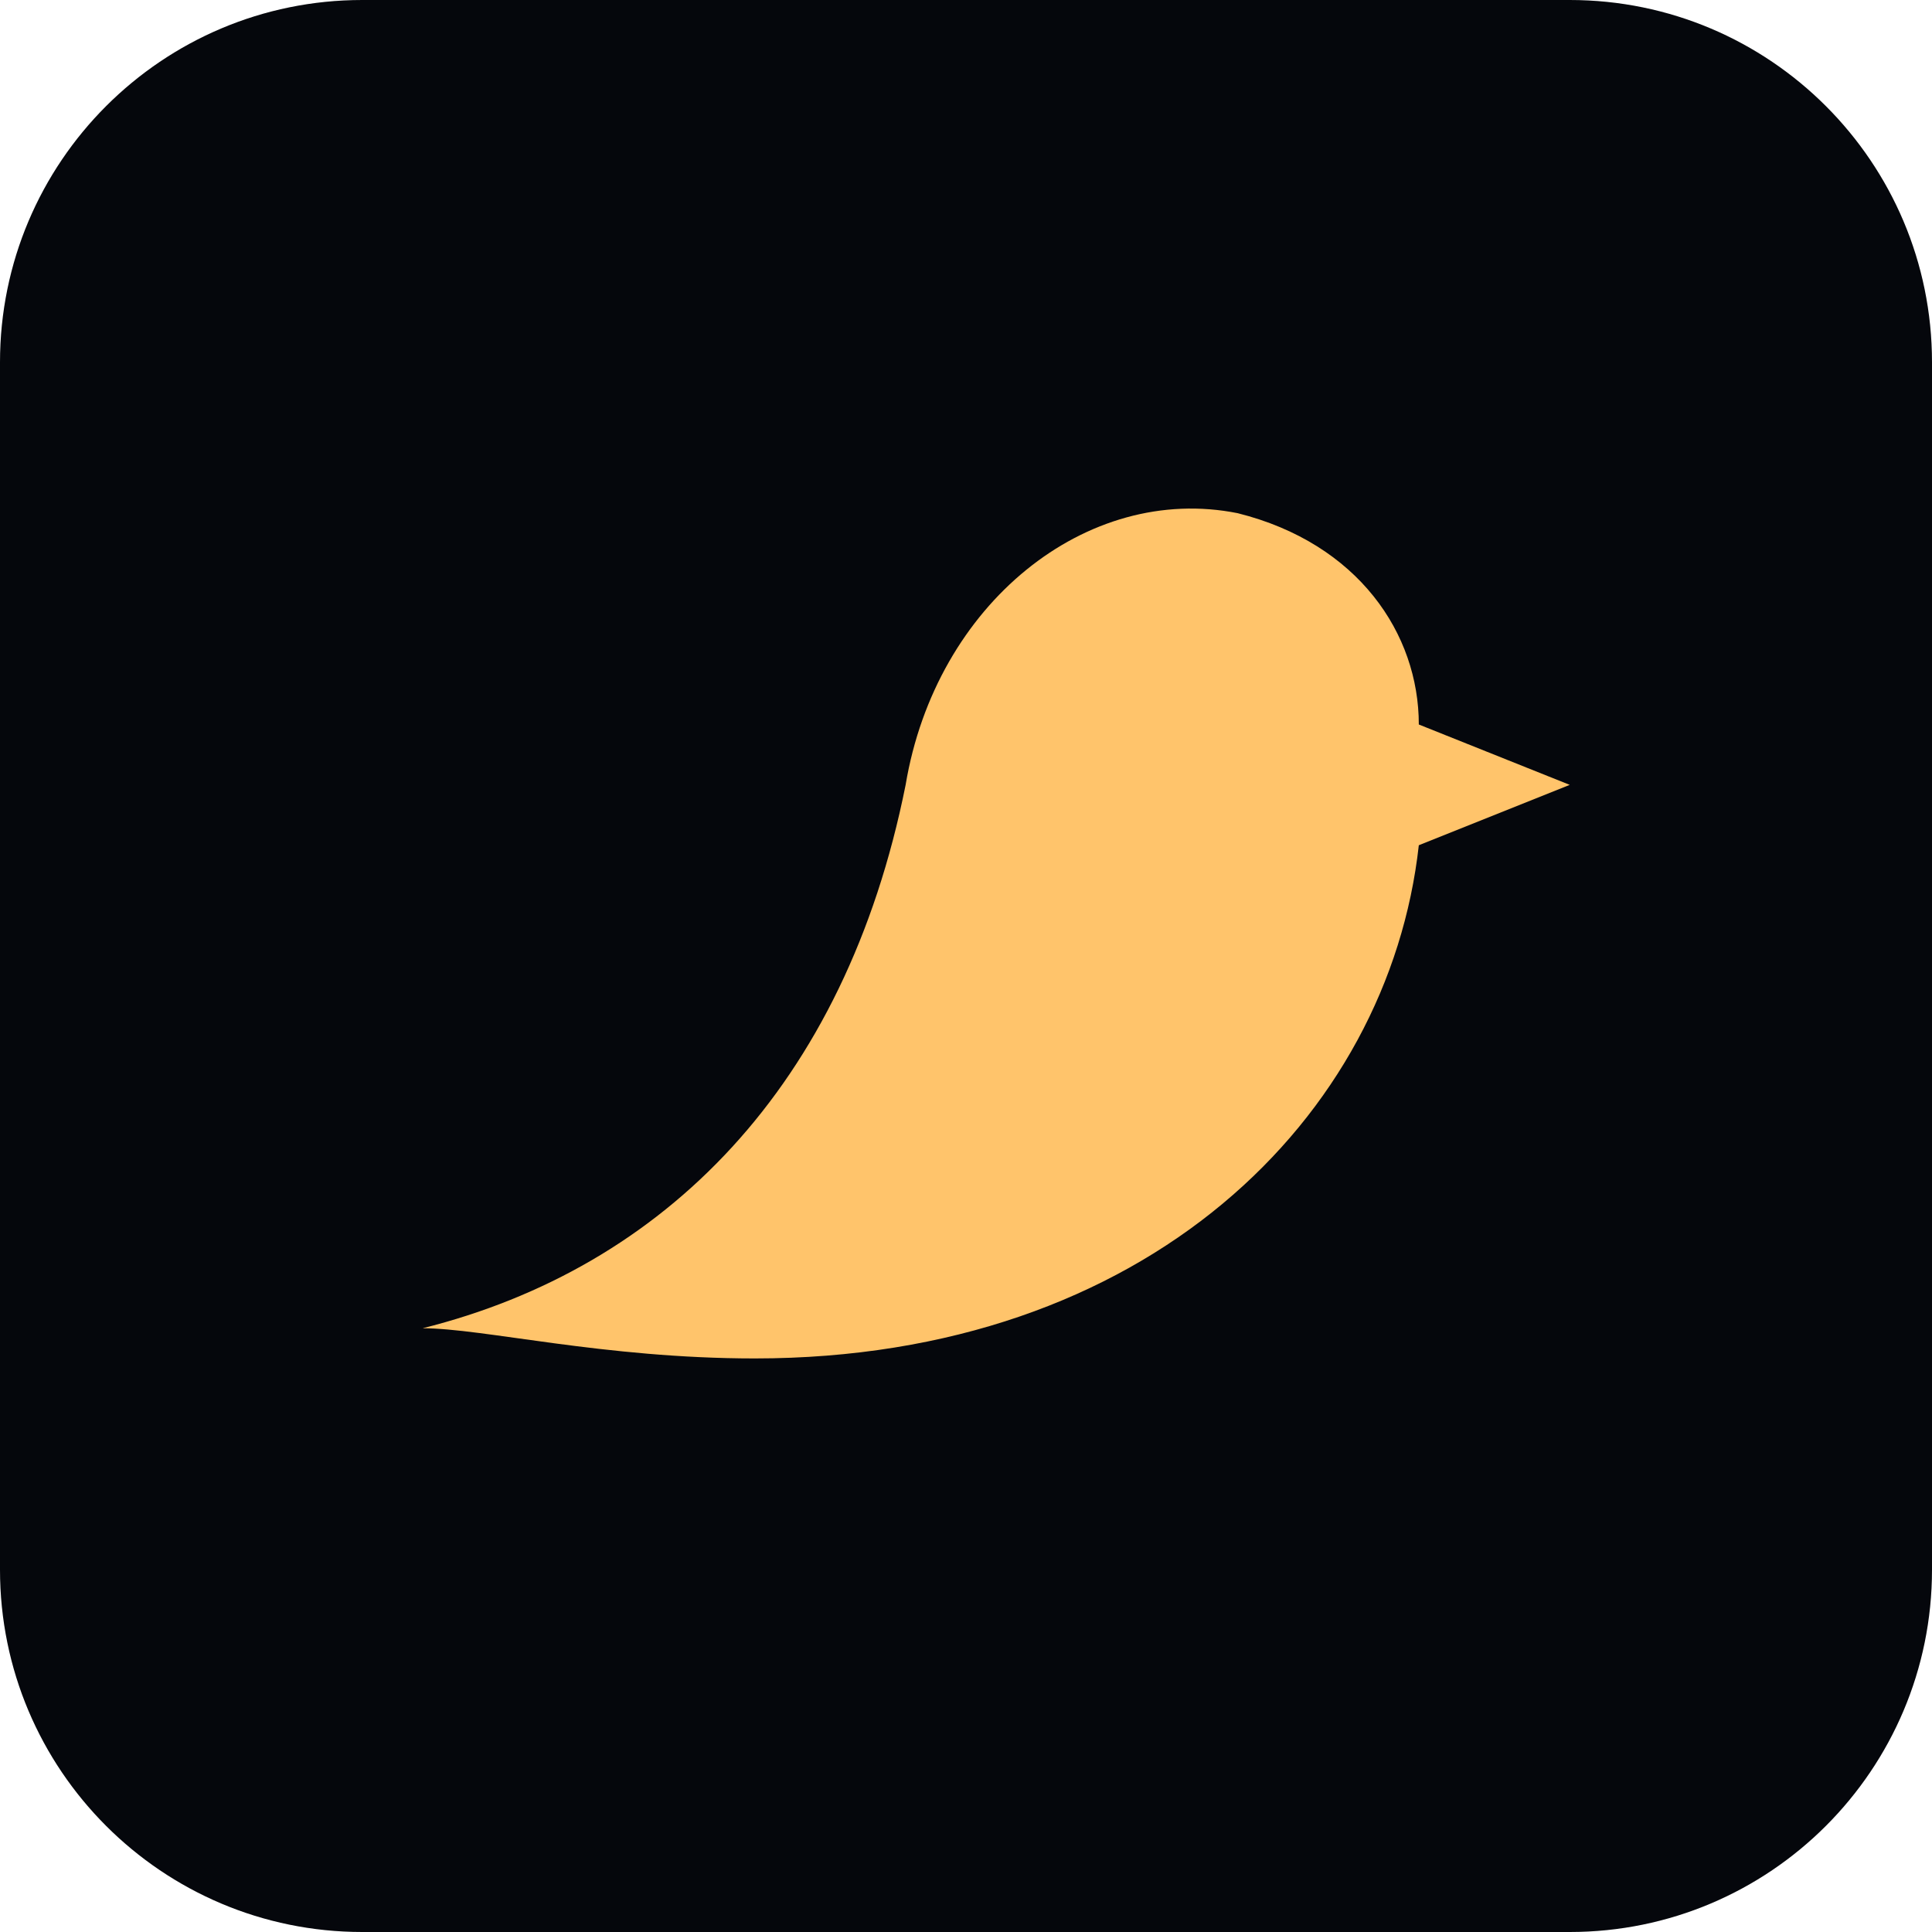
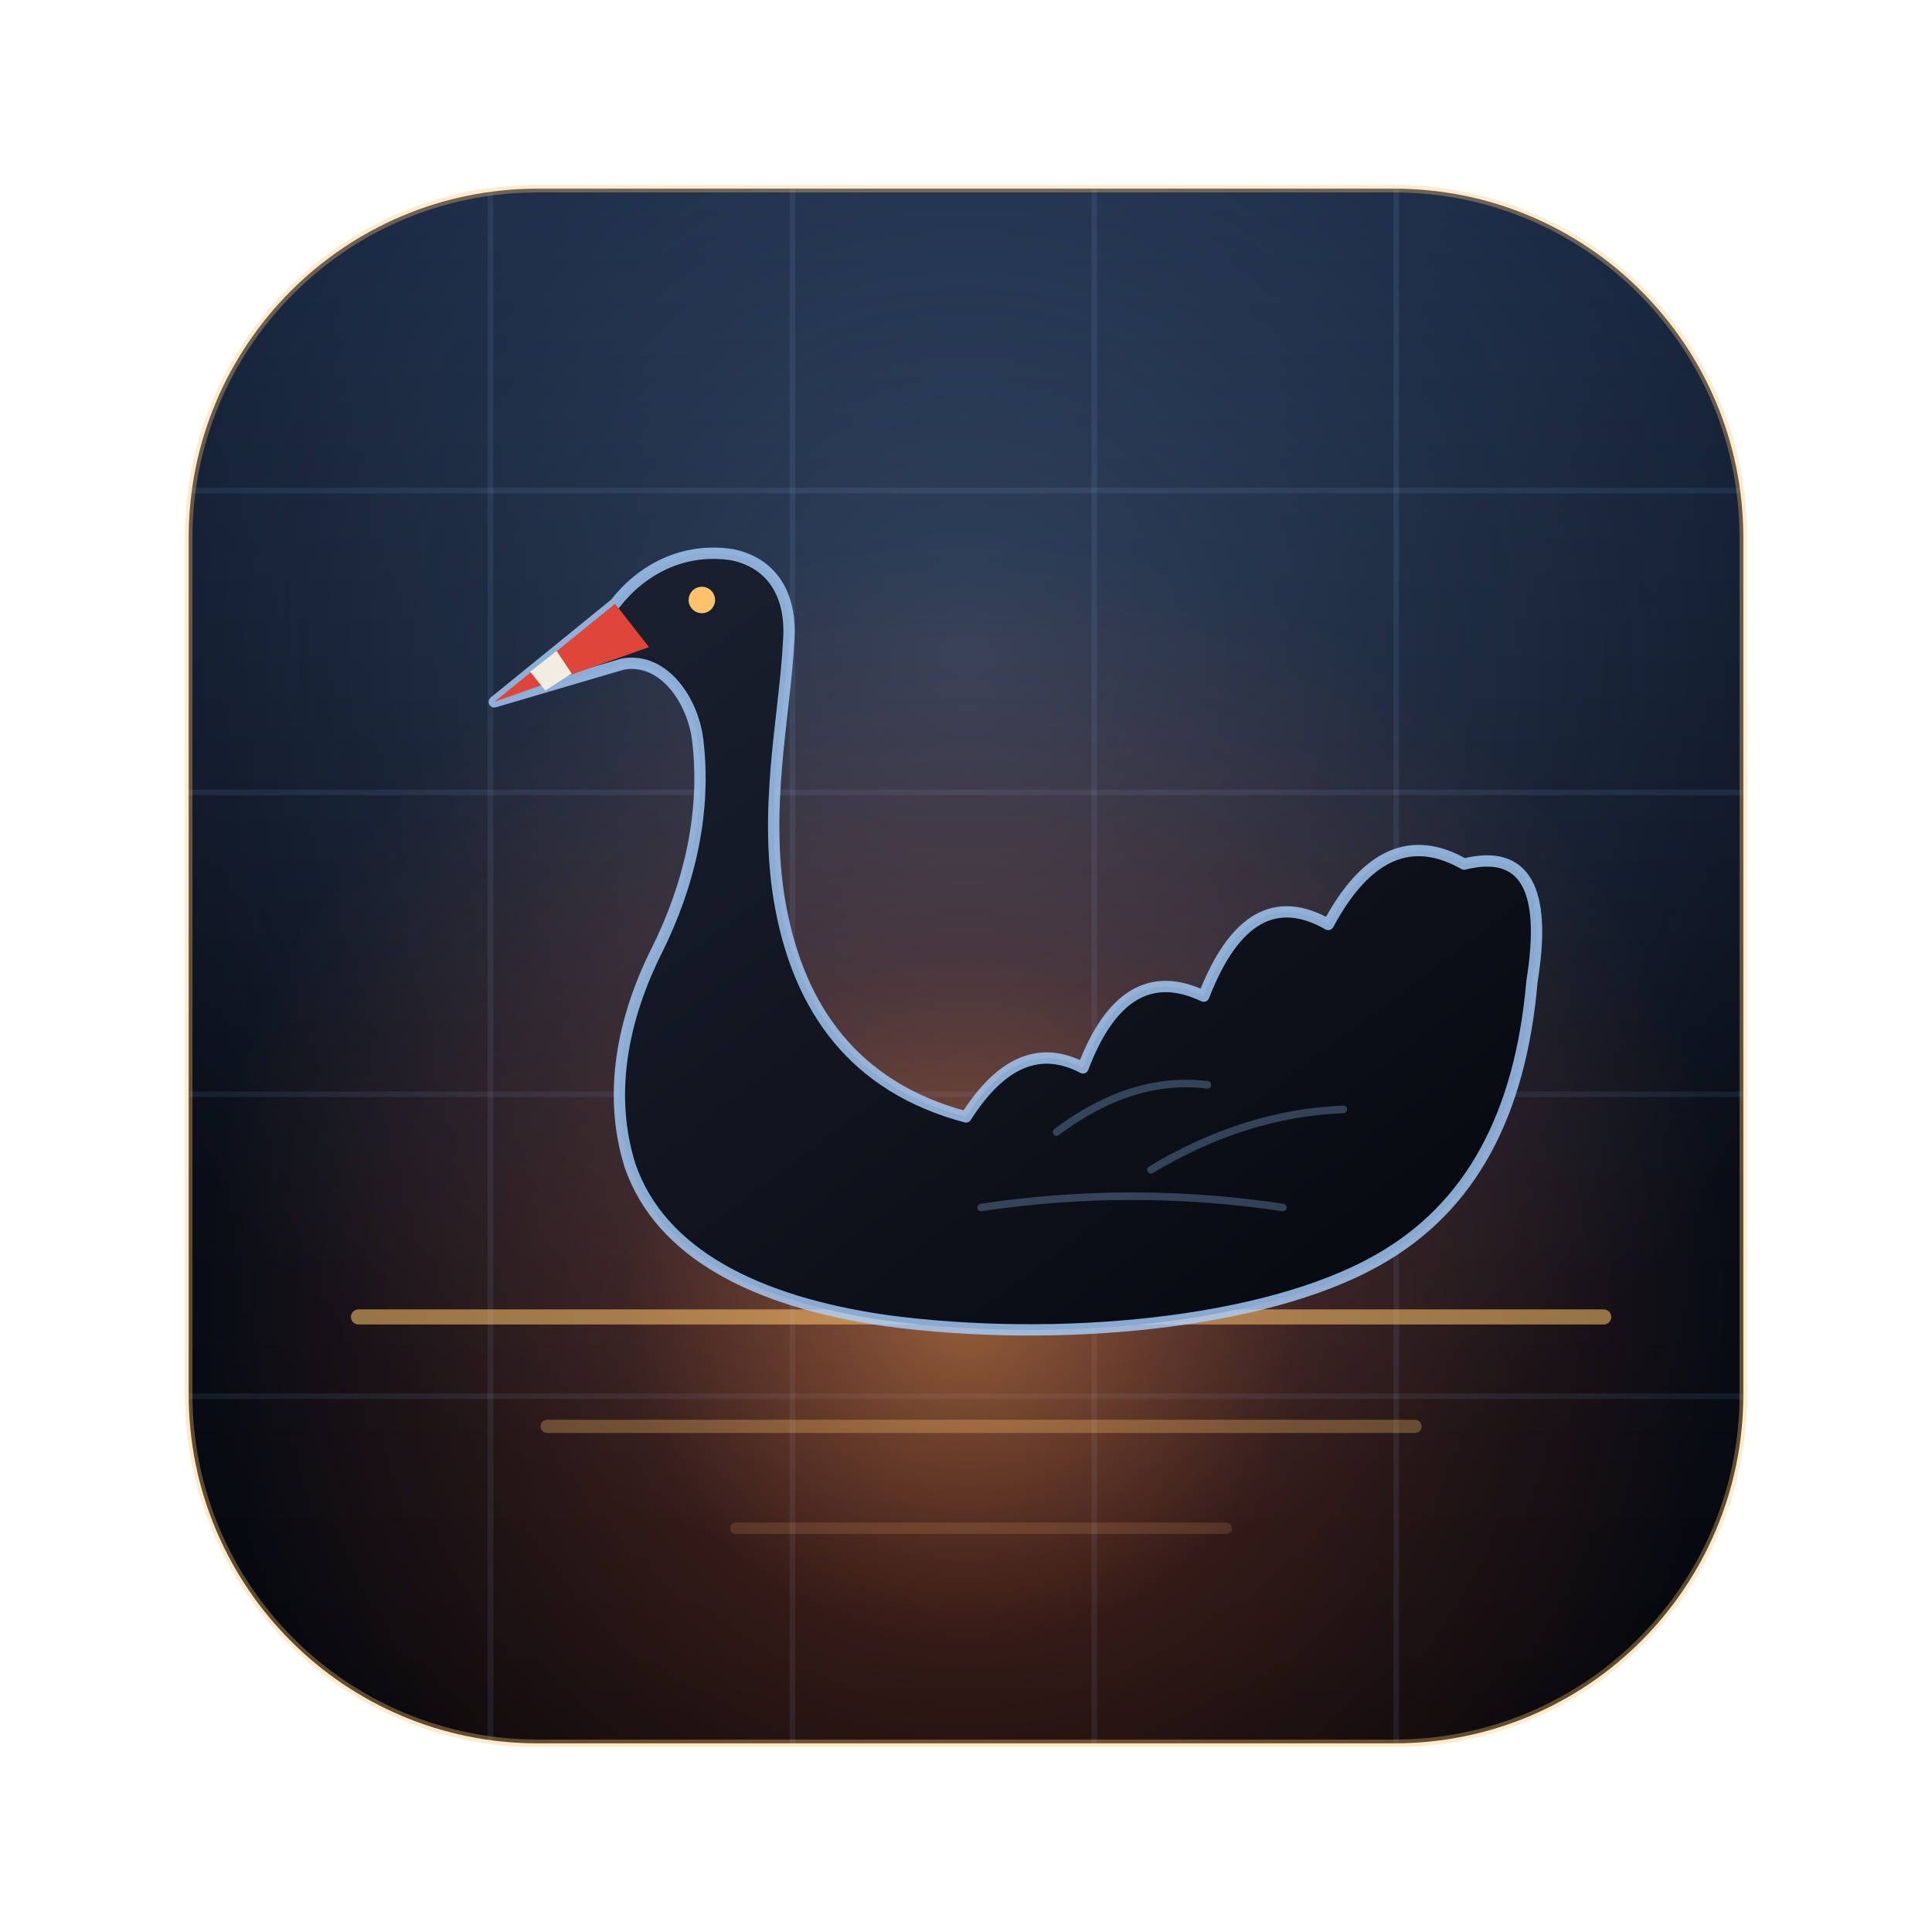
- <svg xmlns="http://www.w3.org/2000/svg" viewBox="0 0 64 64">
-   <rect width="64" height="64" rx="12" fill="#05070c" />
-   <path d="M14 44c8-2 14-8 16-18 1-6 6-10 11-9 4 1 6 4 6 7l5 2-5 2c-1 9-9 17-22 17-5 0-9-1-11-1z" fill="#ffc46b" />
+ <svg xmlns="http://www.w3.org/2000/svg" viewBox="0 0 1024 1024">
+   <defs>
+     <linearGradient id="bg" x1="0" y1="0" x2="0" y2="1">
+       <stop offset="0" stop-color="#16243d" />
+       <stop offset="0.55" stop-color="#0a0f1a" />
+       <stop offset="1" stop-color="#05070c" />
+     </linearGradient>
+     <radialGradient id="glow" cx="0.5" cy="0.72" r="0.5">
+       <stop offset="0" stop-color="#ff9a4d" stop-opacity="0.55" />
+       <stop offset="0.45" stop-color="#ff6a3d" stop-opacity="0.18" />
+       <stop offset="1" stop-color="#ff6a3d" stop-opacity="0" />
+     </radialGradient>
+     <radialGradient id="ice" cx="0.5" cy="0.3" r="0.6">
+       <stop offset="0" stop-color="#9cc8ff" stop-opacity="0.22" />
+       <stop offset="1" stop-color="#9cc8ff" stop-opacity="0" />
+     </radialGradient>
+     <linearGradient id="body" x1="0" y1="0" x2="1" y2="1">
+       <stop offset="0" stop-color="#1b2232" />
+       <stop offset="1" stop-color="#05070c" />
+     </linearGradient>
+     <clipPath id="sq">
+       <rect x="100" y="100" width="824" height="824" rx="185" />
+     </clipPath>
+     <filter id="rim" x="-20%" y="-20%" width="140%" height="140%">
+       <feGaussianBlur stdDeviation="6" />
+     </filter>
+   </defs>
+   <g clip-path="url(#sq)">
+     <rect x="100" y="100" width="824" height="824" fill="url(#bg)" />
+     <rect x="100" y="100" width="824" height="824" fill="url(#ice)" />
+     <g stroke="#9cc8ff" stroke-opacity="0.09" stroke-width="3" fill="none">
+       <path d="M100 260 H924 M100 420 H924 M100 580 H924 M100 740 H924" />
+       <path d="M260 100 V924 M420 100 V924 M580 100 V924 M740 100 V924" />
+     </g>
+     <rect x="100" y="100" width="824" height="824" fill="url(#glow)" />
+     <g stroke="#ffc46b" stroke-linecap="round" fill="none">
+       <path d="M190 698 H850" stroke-opacity="0.55" stroke-width="8" />
+       <path d="M290 756 H750" stroke-opacity="0.3" stroke-width="7" />
+       <path d="M390 810 H650" stroke-opacity="0.15" stroke-width="6" />
+     </g>
+   </g>
+   <g>
+     <path d="M262 372 L326 320 C340 302 362 290 388 294 C408 298 420 314 418 340 C416 380 404 430 414 482 C424 534 452 576 512 592 Q540 548 574 566 Q596 508 638 528 Q662 466 704 490 Q734 434 776 458 Q824 446 812 520 C806 590 780 640 730 668 C670 702 560 712 470 700 C400 690 350 664 334 618 C322 580 330 540 348 504 C366 468 374 430 370 394 C368 372 352 348 330 352 Z" fill="url(#body)" stroke="#a9d0ff" stroke-opacity="0.8" stroke-width="6" stroke-linejoin="round" />
+     <g fill="none" stroke="#9cc8ff" stroke-opacity="0.28" stroke-width="4" stroke-linecap="round">
+       <path d="M560 600 Q600 570 640 575" />
+       <path d="M610 620 Q660 590 712 588" />
+       <path d="M520 640 Q600 628 680 640" />
+     </g>
+     <path d="M262 372 L326 320 L344 343 Z" fill="#e0453a" />
+     <path d="M281 356 L295 345 L303 357 L289 366 Z" fill="#f2ede2" />
+     <circle cx="372" cy="318" r="7" fill="#ffc46b" />
+   </g>
+   <rect x="100" y="100" width="824" height="824" rx="185" fill="none" stroke="#ffc46b" stroke-opacity="0.35" stroke-width="4" />
</svg>
